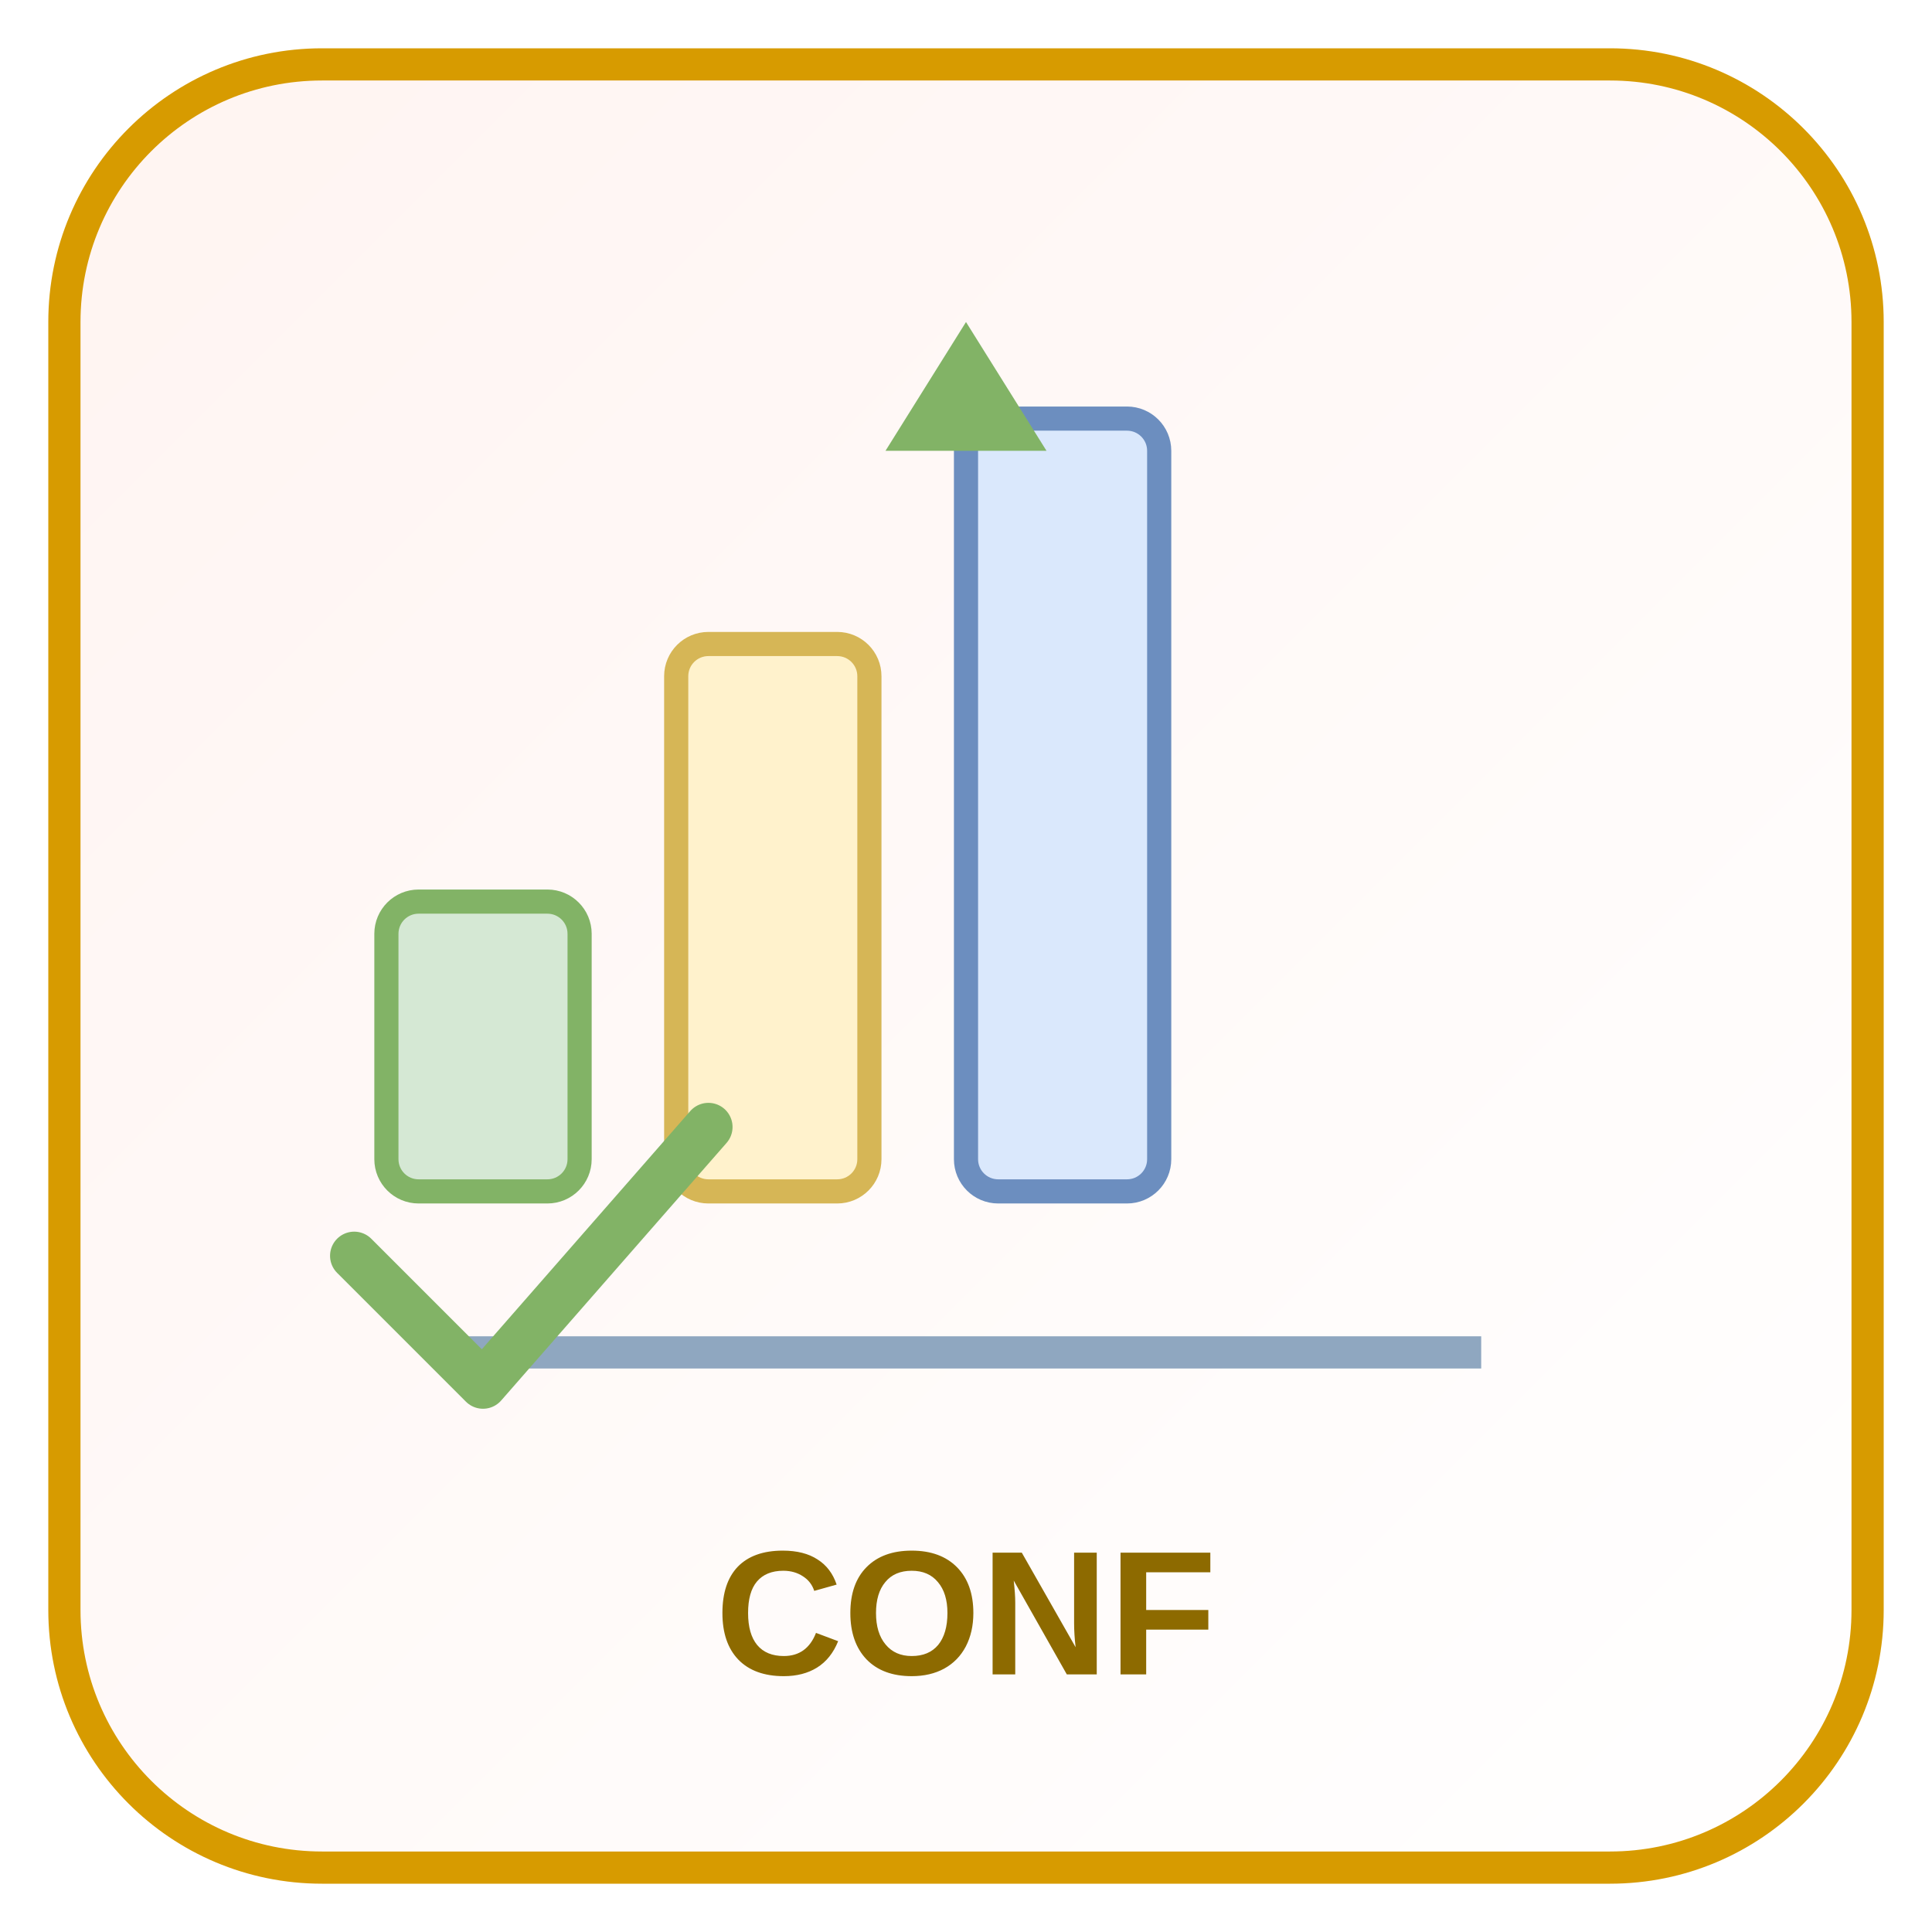
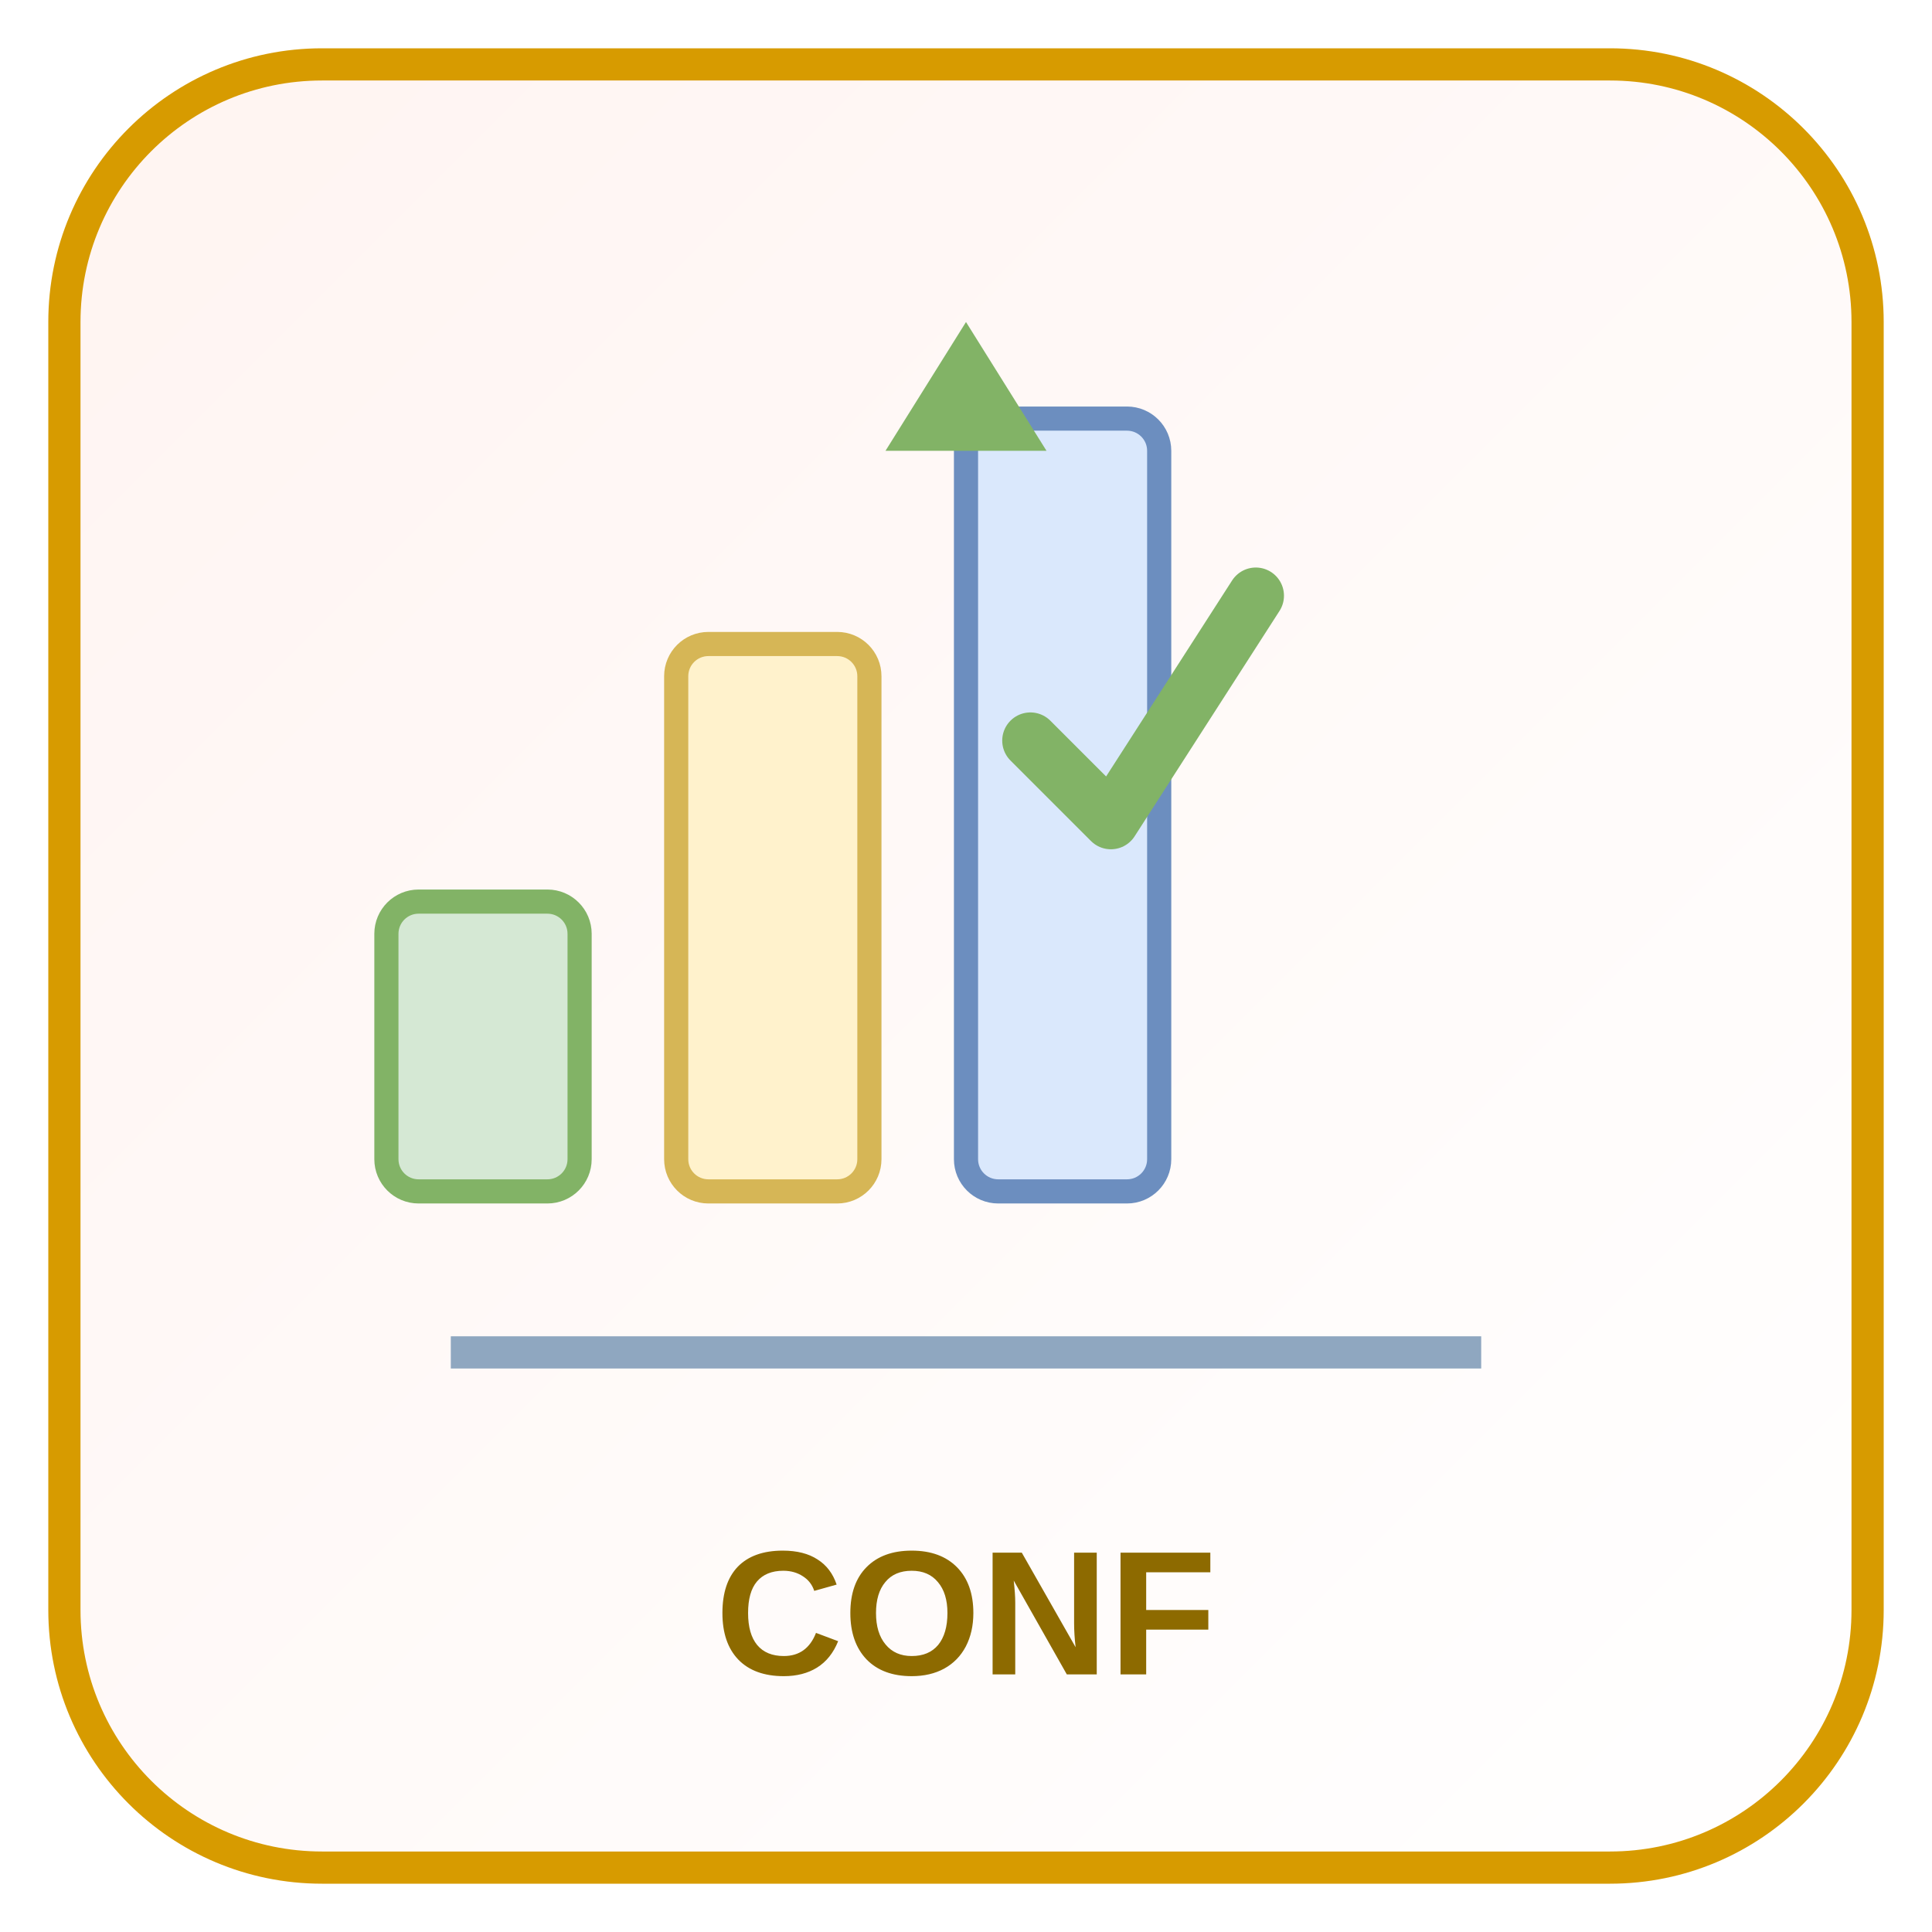
<svg xmlns="http://www.w3.org/2000/svg" width="120" height="120" viewBox="0 0 120 120">
  <defs>
    <linearGradient id="bg" x1="0" y1="0" x2="1" y2="1">
      <stop offset="0%" stop-color="#fff4f1" />
      <stop offset="100%" stop-color="#ffffff" />
    </linearGradient>
  </defs>
  <rect x="4" y="4" width="112" height="112" rx="16" fill="url(#bg)" stroke="#d79b00" stroke-width="2" />
  <rect x="24" y="56" width="12" height="18" rx="2" fill="#d5e8d4" stroke="#82b366" stroke-width="1.5" />
  <rect x="42" y="40" width="12" height="34" rx="2" fill="#fff2cc" stroke="#d6b656" stroke-width="1.5" />
  <rect x="60" y="26" width="12" height="48" rx="2" fill="#dae8fc" stroke="#6c8ebf" stroke-width="1.5" />
  <path d="M60 20l5 8h-10z" fill="#82b366" />
  <path d="M28 84h64" stroke="#8fa7c0" stroke-width="2" />
-   <path d="M22 78l8 8 14-16" fill="none" stroke="#82b366" stroke-width="3" stroke-linecap="round" stroke-linejoin="round" />
+   <path d="M64 46l5 5 9-14" fill="none" stroke="#82b366" stroke-width="3.5" stroke-linecap="round" stroke-linejoin="round" />
  <text x="60" y="104" text-anchor="middle" font-family="Verdana,Arial,sans-serif" font-size="11" font-weight="700" fill="#8d6a00">CONF</text>
</svg>
